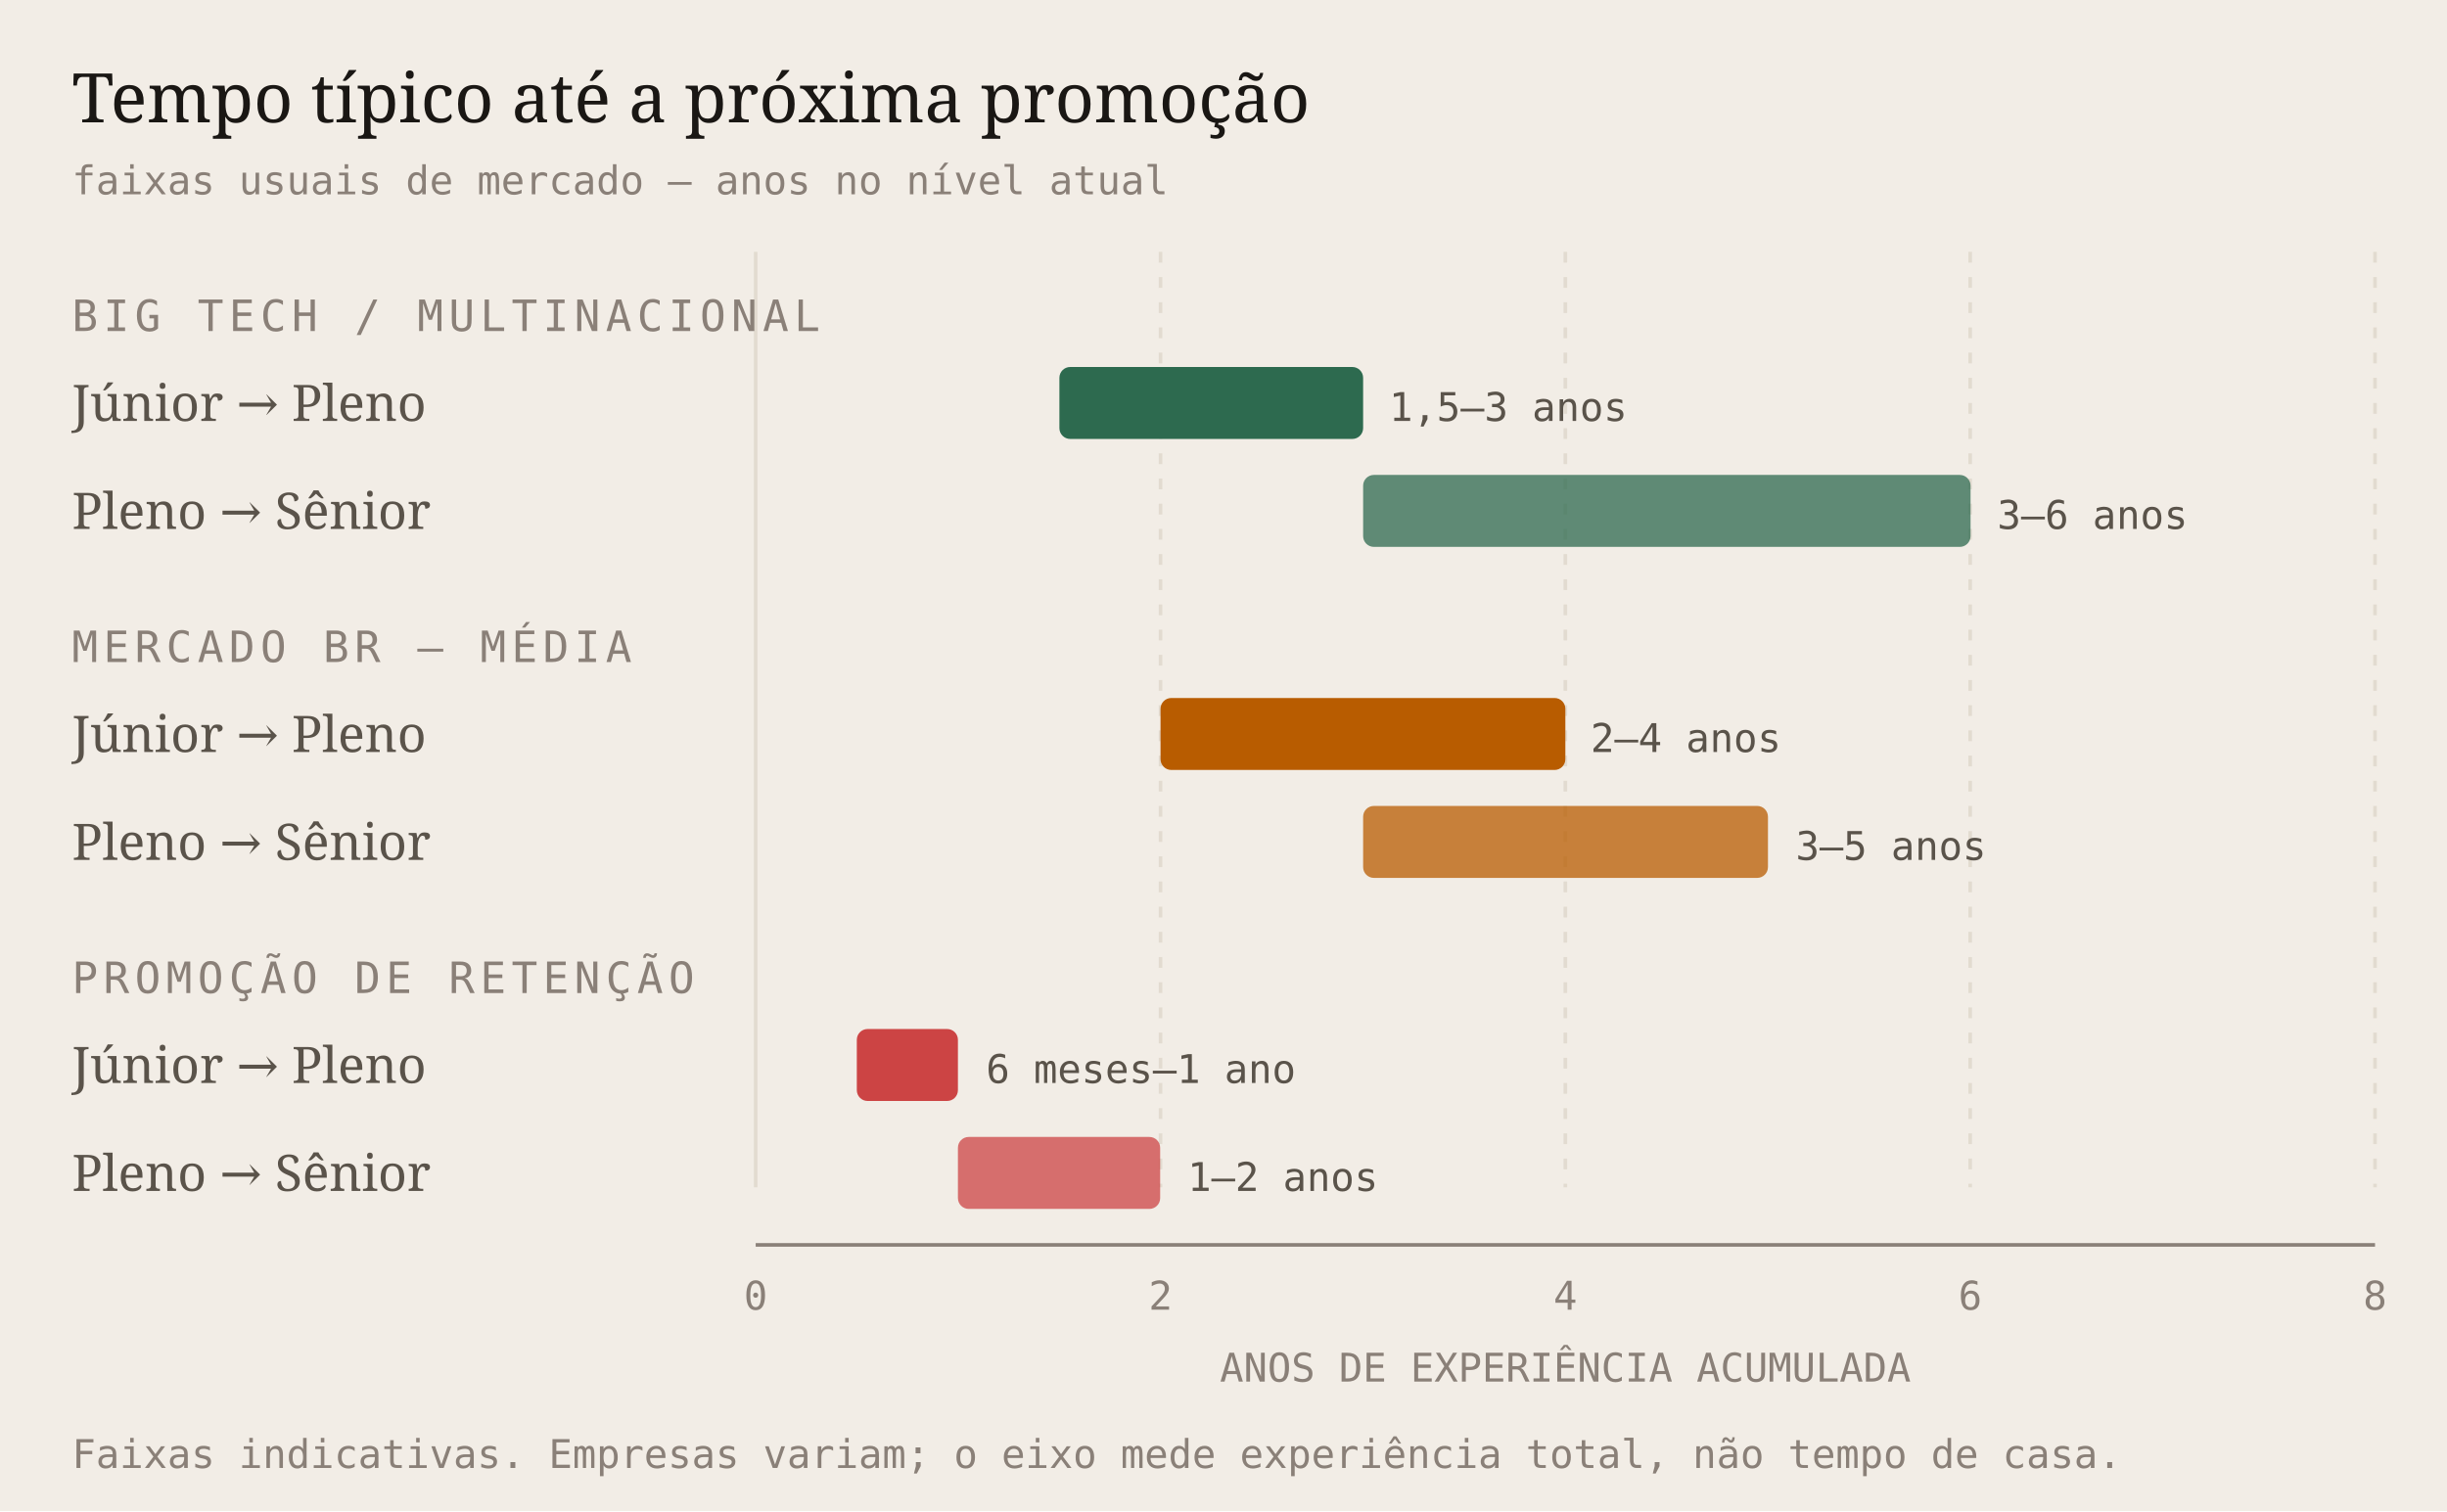
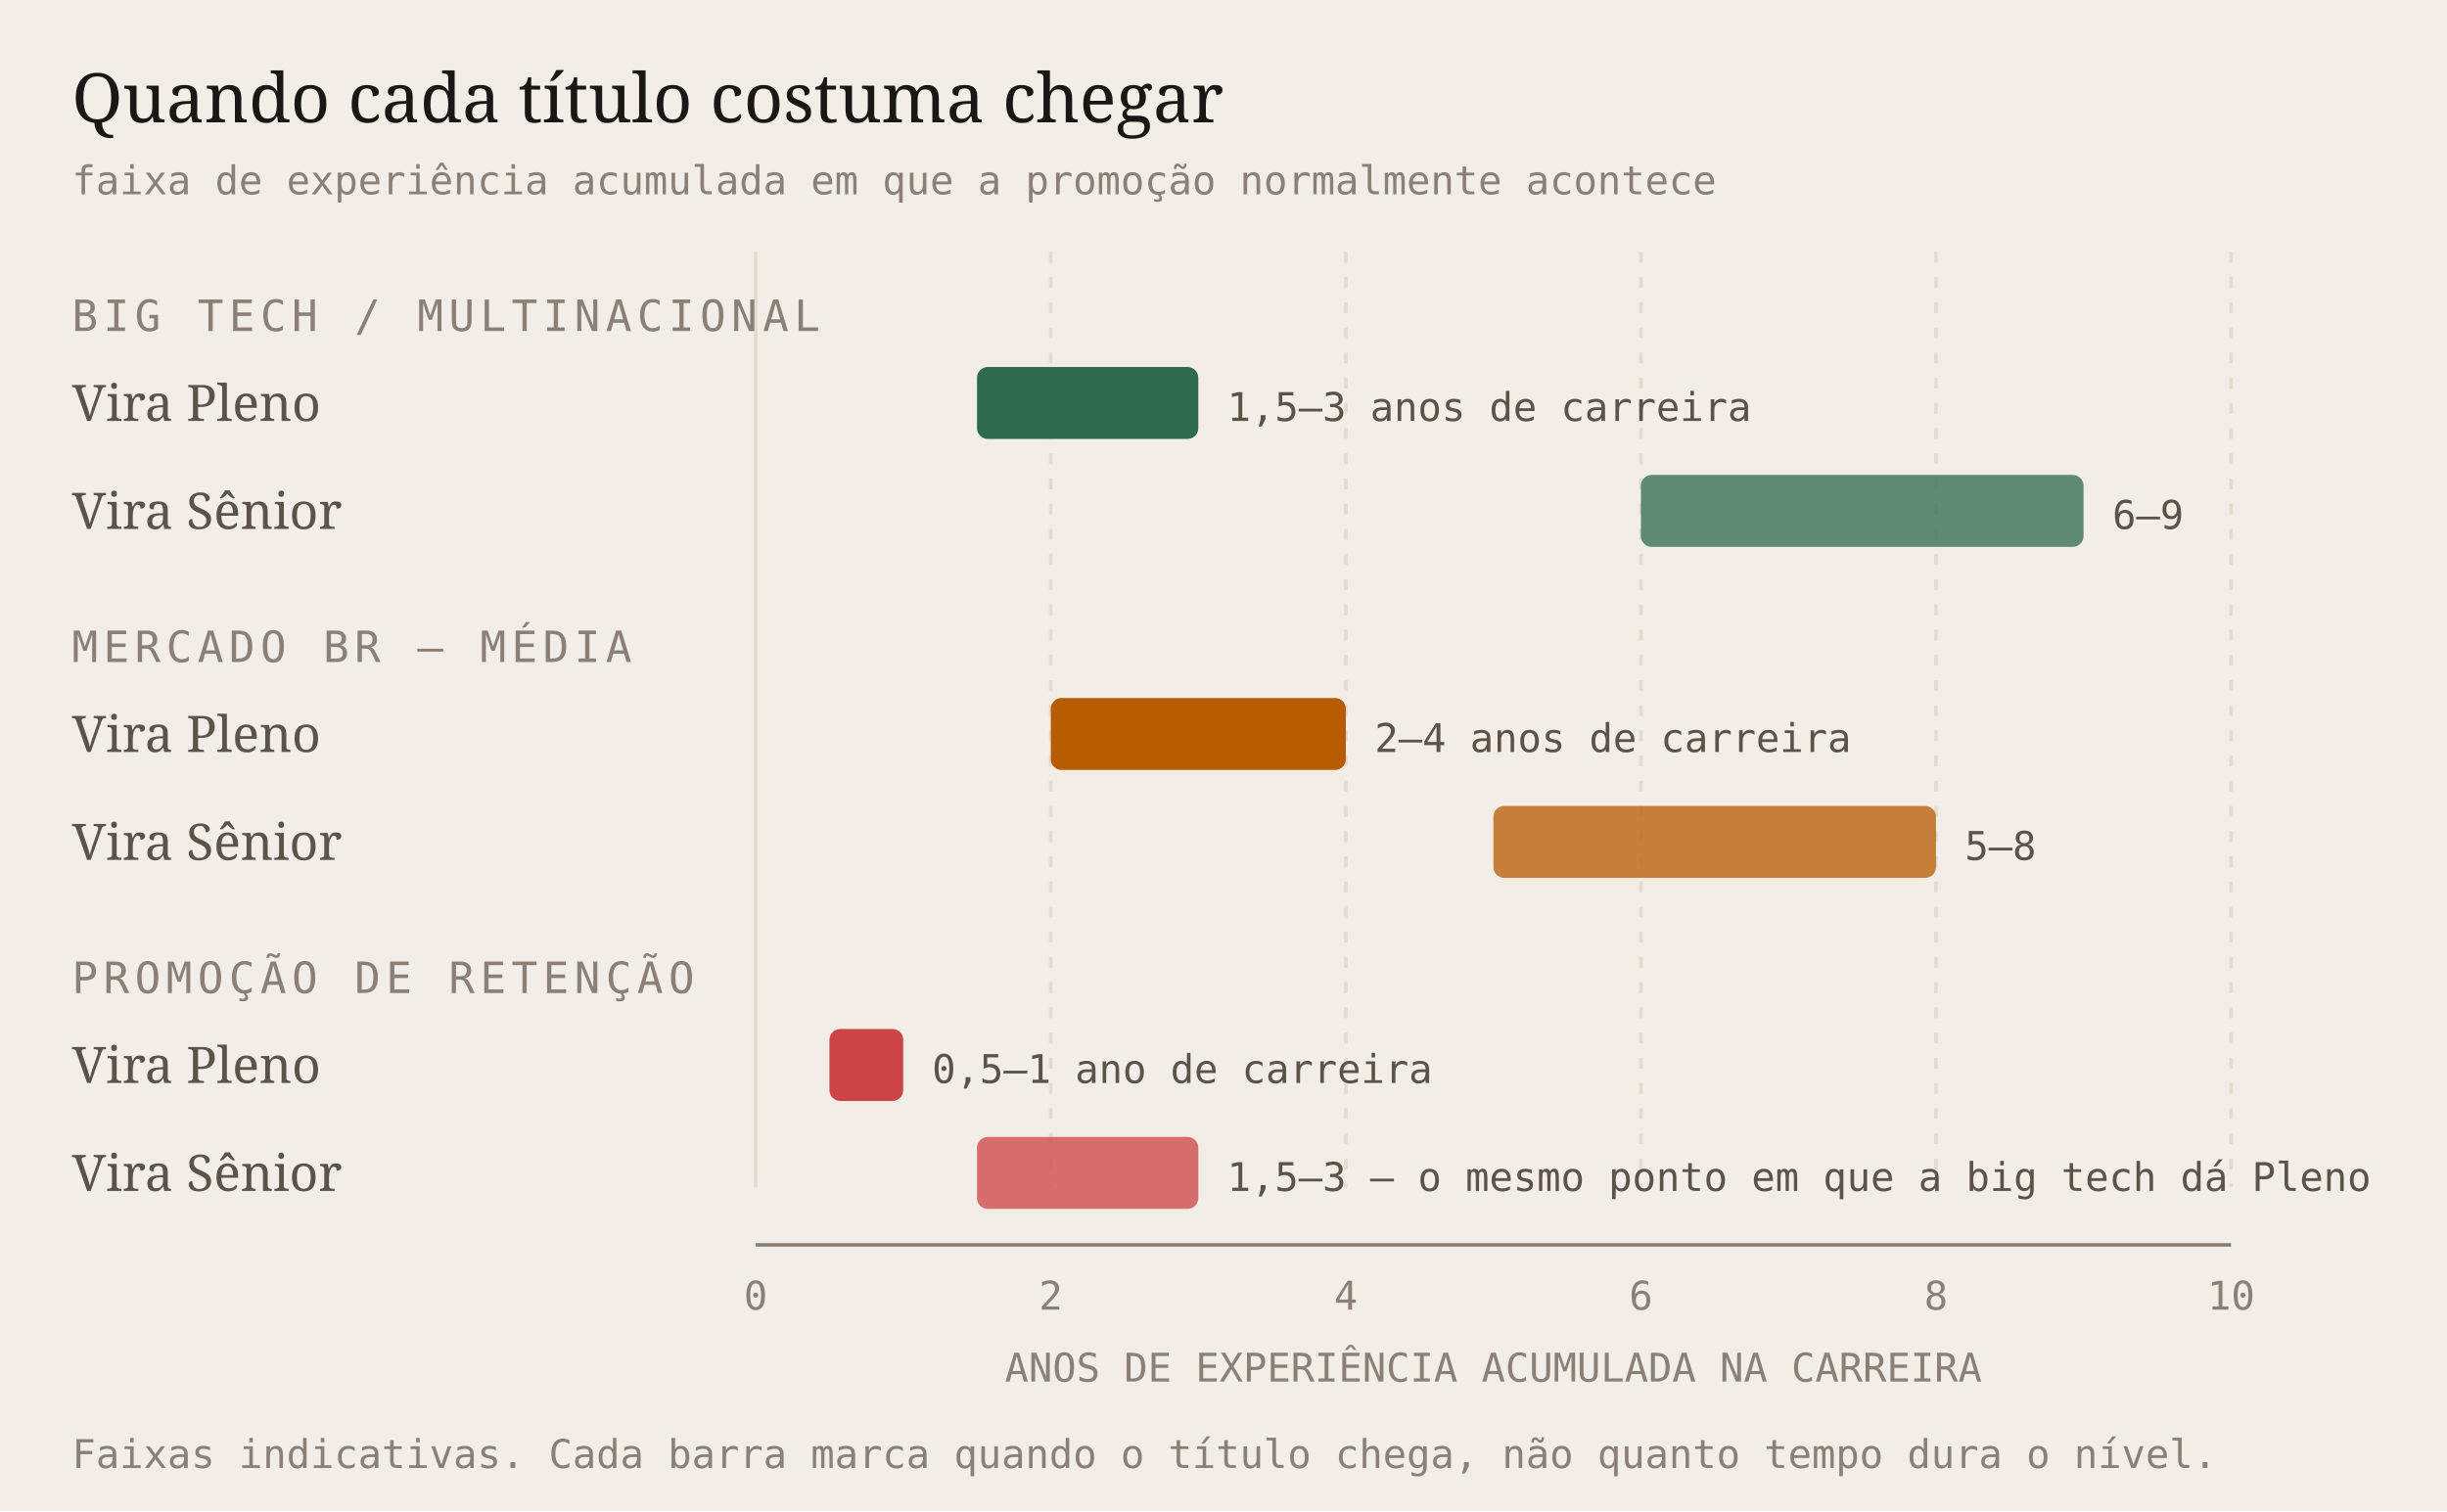
- <svg xmlns="http://www.w3.org/2000/svg" viewBox="0 0 680 420" width="680" height="420" role="img" aria-label="Gráfico comparando o tempo típico até a próxima promoção em big tech, no mercado brasileiro médio e em empresas que promovem para reter">
+ <svg xmlns="http://www.w3.org/2000/svg" viewBox="0 0 680 420" width="680" height="420" role="img" aria-label="Linha do tempo de carreira mostrando com quantos anos de experiência acumulada cada título costuma chegar em big tech, no mercado brasileiro e em empresas que promovem para reter">
  <style>
    .gt{font-family:'Playfair Display',Georgia,serif;font-size:19px;fill:#1a1714}
    .gg{font-family:'JetBrains Mono',Consolas,monospace;font-size:12px;fill:#8a8078;letter-spacing:1.5px}
    .gl{font-family:'Source Serif 4',Georgia,serif;font-size:14px;fill:#5a534a}
    .gx{font-family:'JetBrains Mono',Consolas,monospace;font-size:11px;fill:#8a8078}
    .gv{font-family:'JetBrains Mono',Consolas,monospace;font-size:11px;fill:#5a534a}
  </style>
  <rect width="680" height="420" fill="#f2ede6" />
-   <text class="gt" x="20" y="34">Tempo típico até a próxima promoção</text>
-   <text class="gx" x="20" y="54">faixas usuais de mercado — anos no nível atual</text>
+   <text class="gt" x="20" y="34">Quando cada título costuma chegar</text>
+   <text class="gx" x="20" y="54">faixa de experiência acumulada em que a promoção normalmente acontece</text>
  <line x1="210" y1="70" x2="210" y2="330" stroke="#e2dbd0" />
-   <line x1="322.5" y1="70" x2="322.5" y2="330" stroke="#e2dbd0" stroke-dasharray="3 4" />
-   <line x1="435" y1="70" x2="435" y2="330" stroke="#e2dbd0" stroke-dasharray="3 4" />
-   <line x1="547.5" y1="70" x2="547.5" y2="330" stroke="#e2dbd0" stroke-dasharray="3 4" />
-   <line x1="660" y1="70" x2="660" y2="330" stroke="#e2dbd0" stroke-dasharray="3 4" />
+   <line x1="292" y1="70" x2="292" y2="330" stroke="#e2dbd0" stroke-dasharray="3 4" />
+   <line x1="374" y1="70" x2="374" y2="330" stroke="#e2dbd0" stroke-dasharray="3 4" />
+   <line x1="456" y1="70" x2="456" y2="330" stroke="#e2dbd0" stroke-dasharray="3 4" />
+   <line x1="538" y1="70" x2="538" y2="330" stroke="#e2dbd0" stroke-dasharray="3 4" />
+   <line x1="620" y1="70" x2="620" y2="330" stroke="#e2dbd0" stroke-dasharray="3 4" />
  <text class="gg" x="20" y="92">BIG TECH / MULTINACIONAL</text>
-   <rect x="294.4" y="102" width="84.4" height="20" rx="3" fill="#2d6a4f" />
-   <text class="gl" x="20" y="117">Júnior → Pleno</text>
-   <text class="gv" x="386" y="117">1,5–3 anos</text>
-   <rect x="378.8" y="132" width="168.8" height="20" rx="3" fill="#2d6a4f" opacity="0.75" />
-   <text class="gl" x="20" y="147">Pleno → Sênior</text>
-   <text class="gv" x="555" y="147">3–6 anos</text>
+   <rect x="271.5" y="102" width="61.5" height="20" rx="3" fill="#2d6a4f" />
+   <text class="gl" x="20" y="117">Vira Pleno</text>
+   <text class="gv" x="341" y="117">1,5–3 anos de carreira</text>
+   <rect x="456" y="132" width="123" height="20" rx="3" fill="#2d6a4f" opacity="0.75" />
+   <text class="gl" x="20" y="147">Vira Sênior</text>
+   <text class="gv" x="587" y="147">6–9</text>
  <text class="gg" x="20" y="184">MERCADO BR — MÉDIA</text>
-   <rect x="322.5" y="194" width="112.5" height="20" rx="3" fill="#b85c00" />
-   <text class="gl" x="20" y="209">Júnior → Pleno</text>
-   <text class="gv" x="442" y="209">2–4 anos</text>
-   <rect x="378.8" y="224" width="112.5" height="20" rx="3" fill="#b85c00" opacity="0.75" />
-   <text class="gl" x="20" y="239">Pleno → Sênior</text>
-   <text class="gv" x="499" y="239">3–5 anos</text>
+   <rect x="292" y="194" width="82" height="20" rx="3" fill="#b85c00" />
+   <text class="gl" x="20" y="209">Vira Pleno</text>
+   <text class="gv" x="382" y="209">2–4 anos de carreira</text>
+   <rect x="415" y="224" width="123" height="20" rx="3" fill="#b85c00" opacity="0.75" />
+   <text class="gl" x="20" y="239">Vira Sênior</text>
+   <text class="gv" x="546" y="239">5–8</text>
  <text class="gg" x="20" y="276">PROMOÇÃO DE RETENÇÃO</text>
-   <rect x="238.1" y="286" width="28.1" height="20" rx="3" fill="#cc4444" />
-   <text class="gl" x="20" y="301">Júnior → Pleno</text>
-   <text class="gv" x="274" y="301">6 meses–1 ano</text>
-   <rect x="266.2" y="316" width="56.2" height="20" rx="3" fill="#cc4444" opacity="0.75" />
-   <text class="gl" x="20" y="331">Pleno → Sênior</text>
-   <text class="gv" x="330" y="331">1–2 anos</text>
-   <line x1="210" y1="346" x2="660" y2="346" stroke="#8a8078" />
+   <rect x="230.5" y="286" width="20.5" height="20" rx="3" fill="#cc4444" />
+   <text class="gl" x="20" y="301">Vira Pleno</text>
+   <text class="gv" x="259" y="301">0,5–1 ano de carreira</text>
+   <rect x="271.5" y="316" width="61.5" height="20" rx="3" fill="#cc4444" opacity="0.75" />
+   <text class="gl" x="20" y="331">Vira Sênior</text>
+   <text class="gv" x="341" y="331">1,5–3 — o mesmo ponto em que a big tech dá Pleno</text>
+   <line x1="210" y1="346" x2="620" y2="346" stroke="#8a8078" />
  <text class="gx" x="210" y="364" text-anchor="middle">0</text>
-   <text class="gx" x="322.5" y="364" text-anchor="middle">2</text>
-   <text class="gx" x="435" y="364" text-anchor="middle">4</text>
-   <text class="gx" x="547.5" y="364" text-anchor="middle">6</text>
-   <text class="gx" x="660" y="364" text-anchor="middle">8</text>
-   <text class="gx" x="435" y="384" text-anchor="middle">ANOS DE EXPERIÊNCIA ACUMULADA</text>
-   <text class="gx" x="20" y="408">Faixas indicativas. Empresas variam; o eixo mede experiência total, não tempo de casa.</text>
+   <text class="gx" x="292" y="364" text-anchor="middle">2</text>
+   <text class="gx" x="374" y="364" text-anchor="middle">4</text>
+   <text class="gx" x="456" y="364" text-anchor="middle">6</text>
+   <text class="gx" x="538" y="364" text-anchor="middle">8</text>
+   <text class="gx" x="620" y="364" text-anchor="middle">10</text>
+   <text class="gx" x="415" y="384" text-anchor="middle">ANOS DE EXPERIÊNCIA ACUMULADA NA CARREIRA</text>
+   <text class="gx" x="20" y="408">Faixas indicativas. Cada barra marca quando o título chega, não quanto tempo dura o nível.</text>
</svg>
